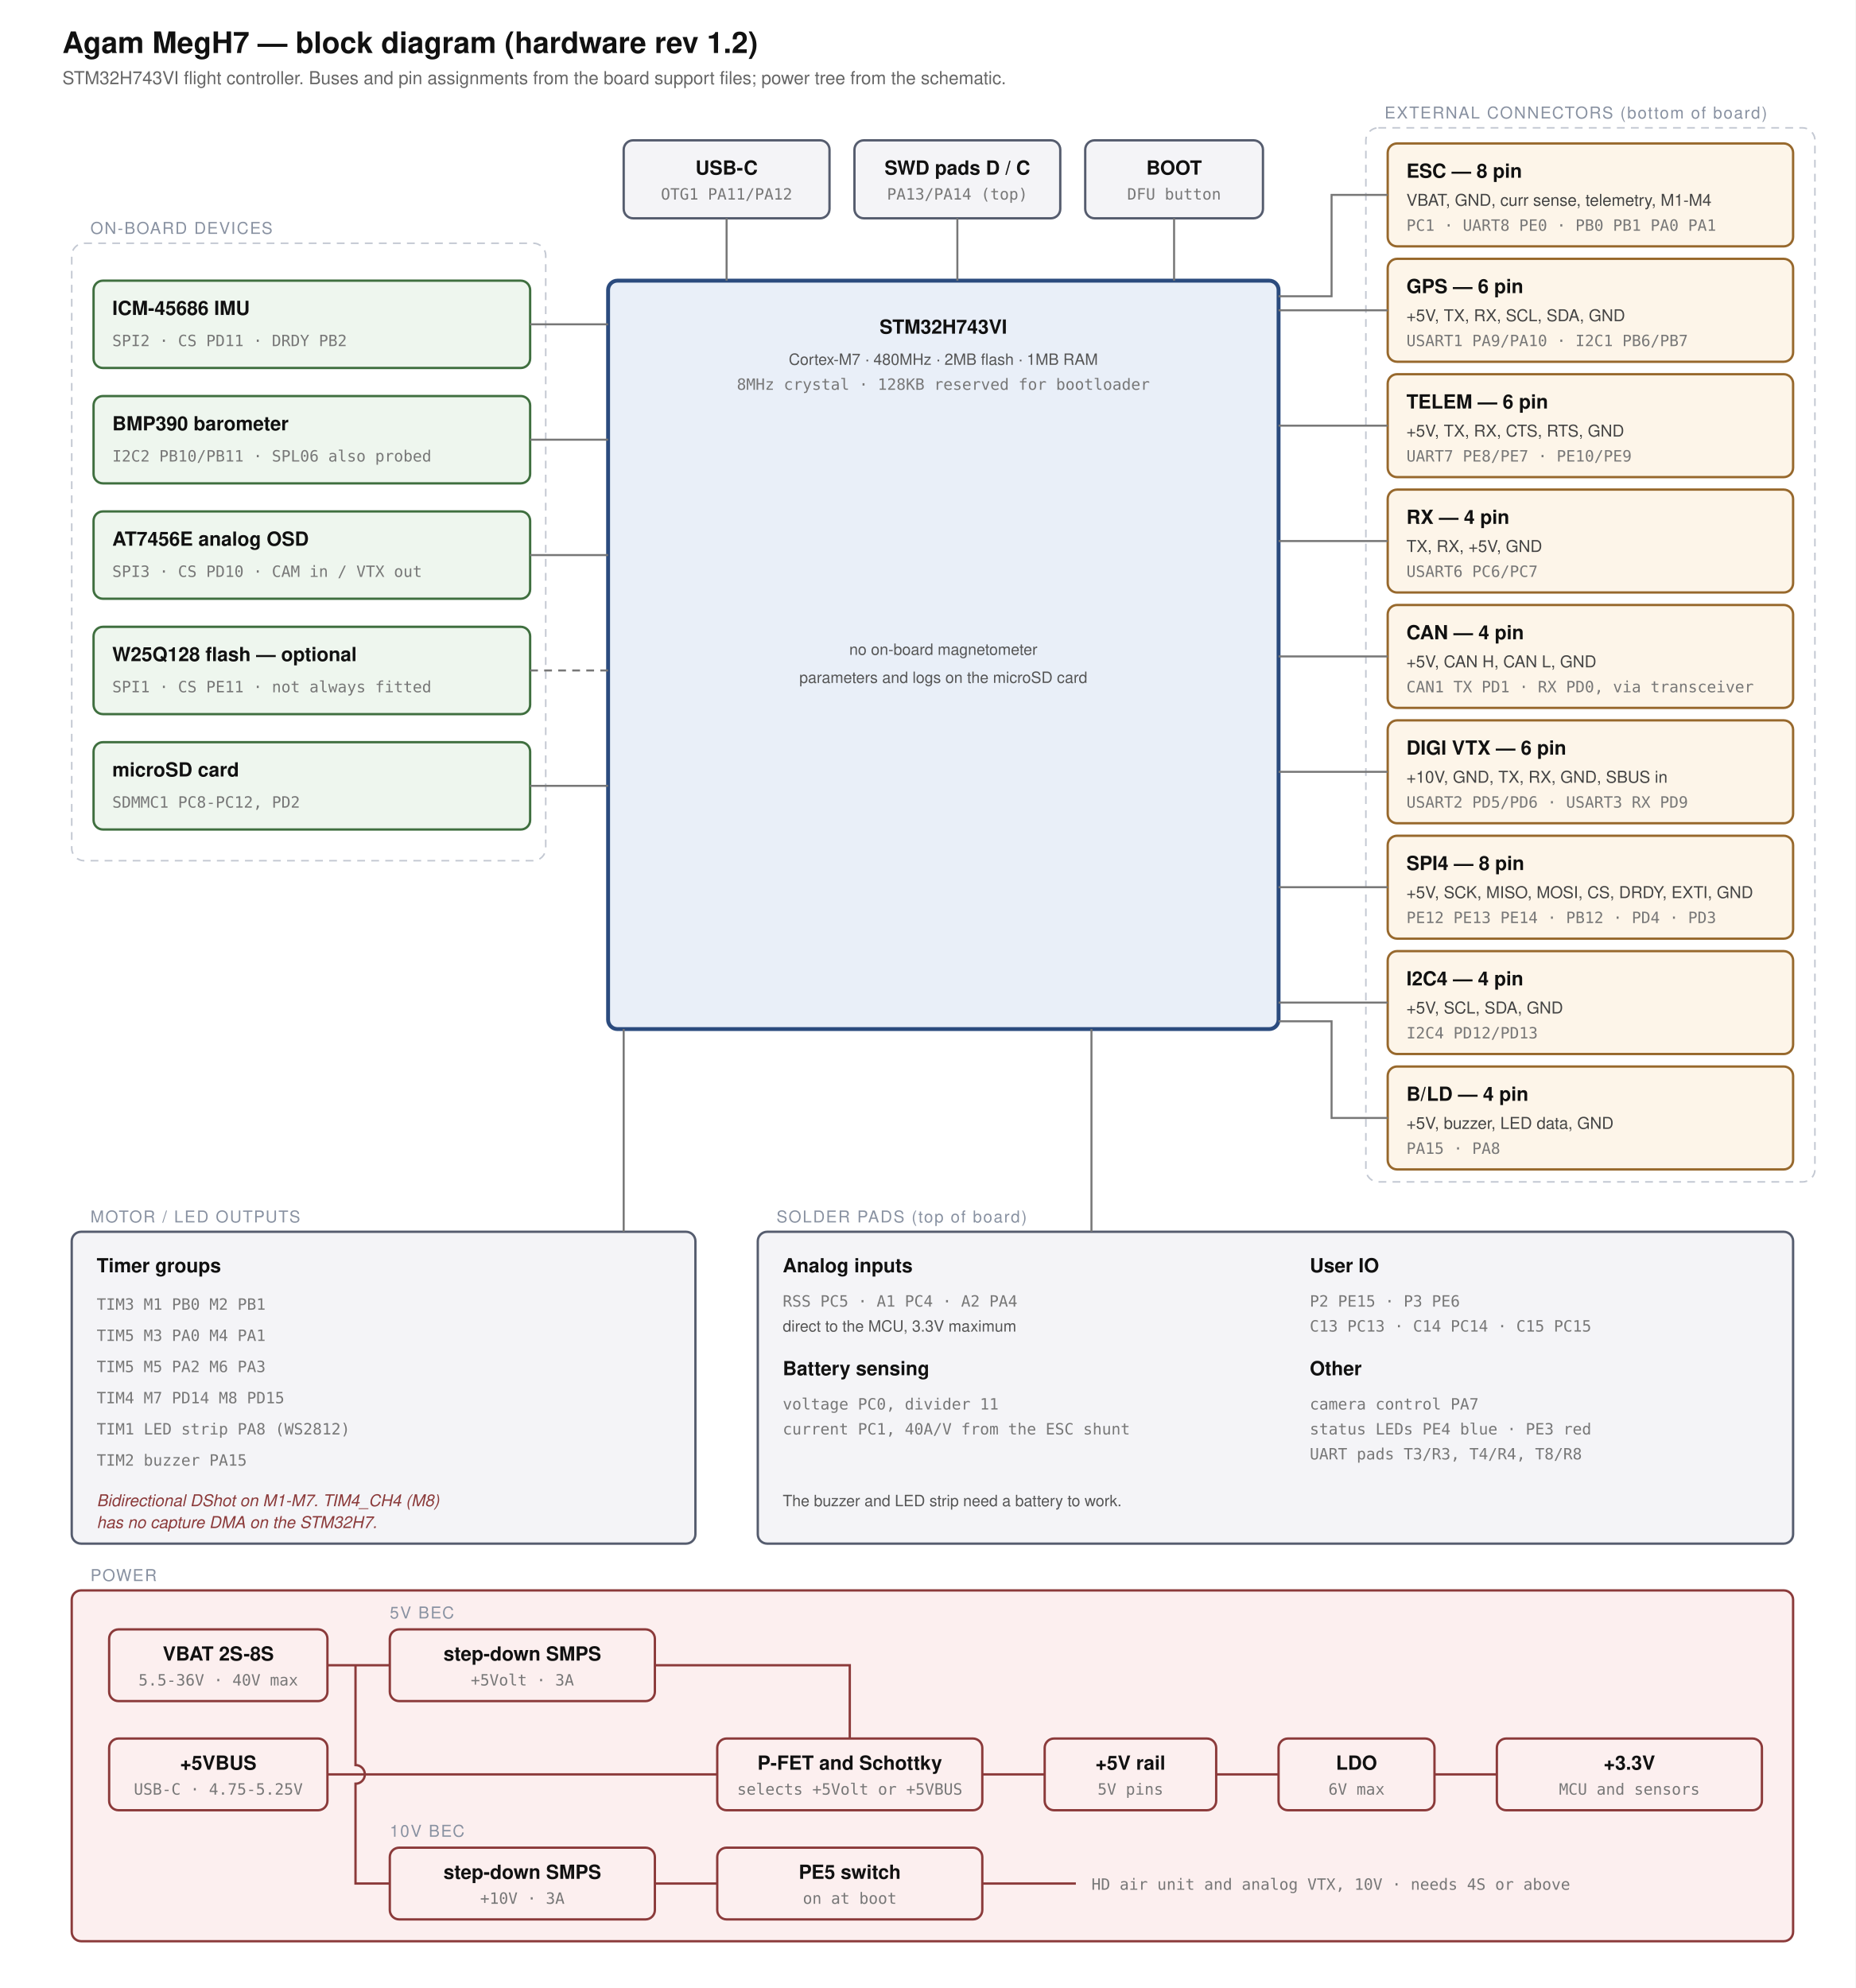
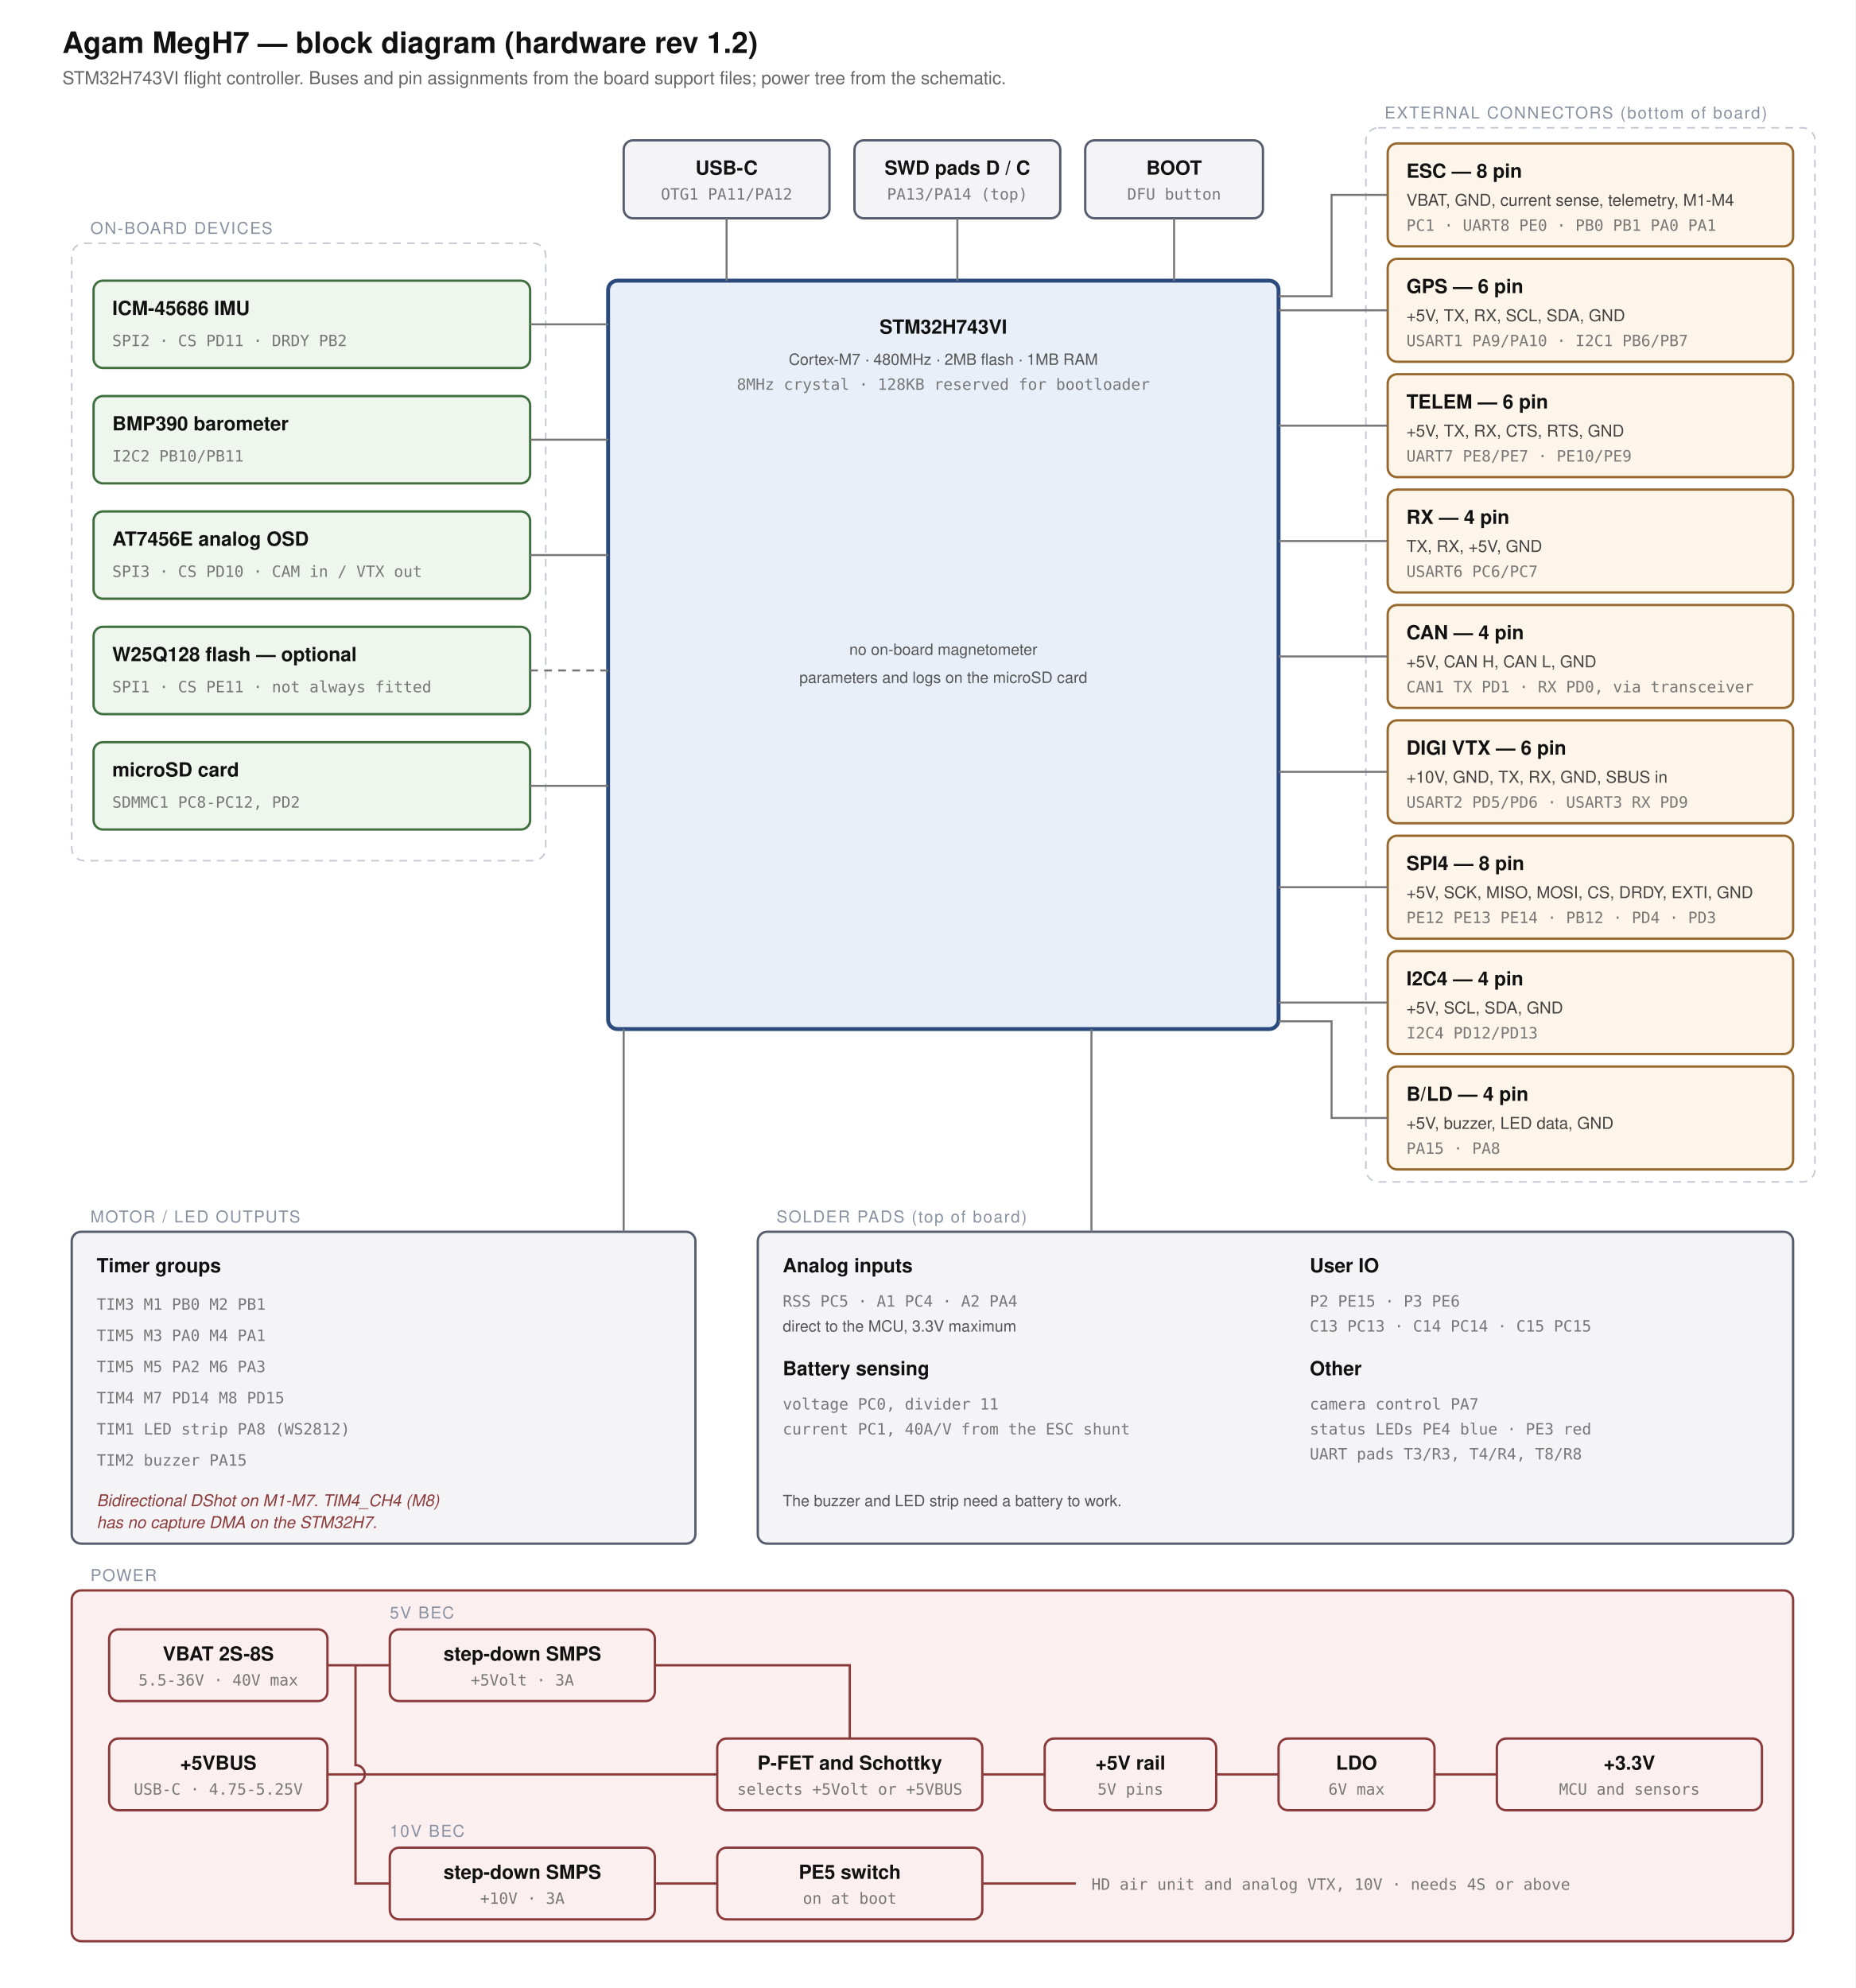
<svg xmlns="http://www.w3.org/2000/svg" width="1190" height="1275" viewBox="0 0 1190 1275" font-family="Helvetica, Arial, sans-serif">
  <style>
    .blk  { stroke-width: 1.5; rx: 6; }
    .mcu  { fill: #e9eff8; stroke: #2b4b7e; stroke-width: 2.5; }
    .sens { fill: #eef6ee; stroke: #3f6f3f; }
    .conn { fill: #fdf5e9; stroke: #97682c; }
    .pwr  { fill: #fcefef; stroke: #8b3a3a; }
    .misc { fill: #f4f4f7; stroke: #555c6e; }
    .ttl  { font-size: 19px; font-weight: bold; fill: #111; }
    .sub  { font-size: 11.5px; fill: #666; }
    .hdr  { font-size: 12.5px; font-weight: bold; fill: #111; }
    .fn   { font-size: 10.5px; fill: #444; }
    .det  { font-size: 10px; fill: #555; }
    .mono { font-size: 10px; fill: #777; font-family: "SFMono-Regular", Menlo, Consolas, monospace; }
    .wire { stroke: #777; stroke-width: 1.3; fill: none; }
    .pwire{ stroke: #8b3a3a; stroke-width: 1.5; fill: none; }
    .note { font-size: 10.5px; fill: #8b3a3a; font-style: italic; }
    .grp  { fill: none; stroke: #c3c8d2; stroke-width: 1; stroke-dasharray: 5 4; rx: 8; }
    .glbl { font-size: 10.5px; fill: #8891a1; letter-spacing: 0.08em; }
  </style>
  <rect fill="#ffffff" x="0" y="0" width="1190" height="1275" />
  <text class="ttl" x="40" y="34">Agam MegH7 — block diagram (hardware rev 1.2)</text>
  <text class="sub" x="40" y="54">STM32H743VI flight controller. Buses and pin assignments from the board support files; power tree from the schematic.</text>
  <rect class="grp" x="46" y="156" width="304" height="396" />
  <text class="glbl" x="58" y="150">ON-BOARD DEVICES</text>
  <rect class="grp" x="876" y="82" width="288" height="676" />
  <text class="glbl" x="888" y="76">EXTERNAL CONNECTORS (bottom of board)</text>
  <rect class="blk mcu" x="390" y="180" width="430" height="480" />
  <text class="hdr" x="605" y="214" text-anchor="middle" font-size="15">STM32H743VI</text>
  <text class="det" x="605" y="234" text-anchor="middle">Cortex-M7 · 480MHz · 2MB flash · 1MB RAM</text>
  <text class="mono" x="605" y="250" text-anchor="middle">8MHz crystal · 128KB reserved for bootloader</text>
  <text class="det" x="605" y="420" text-anchor="middle" font-size="11" fill="#2b4b7e">no on-board magnetometer</text>
  <text class="det" x="605" y="438" text-anchor="middle" font-size="11" fill="#2b4b7e">parameters and logs on the microSD card</text>
  <rect class="blk misc" x="400" y="90" width="132" height="50" />
  <text class="hdr" x="466" y="112" text-anchor="middle">USB-C</text>
  <text class="mono" x="466" y="128" text-anchor="middle">OTG1 PA11/PA12</text>
  <rect class="blk misc" x="548" y="90" width="132" height="50" />
  <text class="hdr" x="614" y="112" text-anchor="middle">SWD pads D / C</text>
  <text class="mono" x="614" y="128" text-anchor="middle">PA13/PA14 (top)</text>
  <rect class="blk misc" x="696" y="90" width="114" height="50" />
  <text class="hdr" x="753" y="112" text-anchor="middle">BOOT</text>
  <text class="mono" x="753" y="128" text-anchor="middle">DFU button</text>
  <path class="wire" d="M466 140 V180" />
  <path class="wire" d="M614 140 V180" />
  <path class="wire" d="M753 140 V180" />
  <rect class="blk sens" x="60" y="180" width="280" height="56" />
  <text class="hdr" x="72" y="202">ICM-45686 IMU</text>
  <text class="mono" x="72" y="222">SPI2 · CS PD11 · DRDY PB2</text>
  <path class="wire" d="M340 208 H390" />
  <rect class="blk sens" x="60" y="254" width="280" height="56" />
  <text class="hdr" x="72" y="276">BMP390 barometer</text>
-   <text class="mono" x="72" y="296">I2C2 PB10/PB11 · SPL06 also probed</text>
+   <text class="mono" x="72" y="296">I2C2 PB10/PB11</text>
  <path class="wire" d="M340 282 H390" />
  <rect class="blk sens" x="60" y="328" width="280" height="56" />
  <text class="hdr" x="72" y="350">AT7456E analog OSD</text>
  <text class="mono" x="72" y="370">SPI3 · CS PD10 · CAM in / VTX out</text>
  <path class="wire" d="M340 356 H390" />
  <rect class="blk sens" x="60" y="402" width="280" height="56" />
  <text class="hdr" x="72" y="424">W25Q128 flash — optional</text>
  <text class="mono" x="72" y="444">SPI1 · CS PE11 · not always fitted</text>
  <path class="wire" d="M340 430 H390" stroke-dasharray="5 4" />
  <rect class="blk sens" x="60" y="476" width="280" height="56" />
  <text class="hdr" x="72" y="498">microSD card</text>
  <text class="mono" x="72" y="518">SDMMC1 PC8-PC12, PD2</text>
  <path class="wire" d="M340 504 H390" />
  <rect class="blk conn" x="890" y="92" width="260" height="66" />
  <text class="hdr" x="902" y="114">ESC — 8 pin</text>
-   <text class="fn" x="902" y="132">VBAT, GND, curr sense, telemetry, M1-M4</text>
+   <text class="fn" x="902" y="132">VBAT, GND, current sense, telemetry, M1-M4</text>
  <text class="mono" x="902" y="148">PC1 · UART8 PE0 · PB0 PB1 PA0 PA1</text>
  <path class="wire" d="M820 190 H854 V125 H890" />
  <rect class="blk conn" x="890" y="166" width="260" height="66" />
  <text class="hdr" x="902" y="188">GPS — 6 pin</text>
  <text class="fn" x="902" y="206">+5V, TX, RX, SCL, SDA, GND</text>
  <text class="mono" x="902" y="222">USART1 PA9/PA10 · I2C1 PB6/PB7</text>
  <path class="wire" d="M820 199 H890" />
  <rect class="blk conn" x="890" y="240" width="260" height="66" />
  <text class="hdr" x="902" y="262">TELEM — 6 pin</text>
  <text class="fn" x="902" y="280">+5V, TX, RX, CTS, RTS, GND</text>
  <text class="mono" x="902" y="296">UART7 PE8/PE7 · PE10/PE9</text>
  <path class="wire" d="M820 273 H890" />
  <rect class="blk conn" x="890" y="314" width="260" height="66" />
  <text class="hdr" x="902" y="336">RX — 4 pin</text>
  <text class="fn" x="902" y="354">TX, RX, +5V, GND</text>
  <text class="mono" x="902" y="370">USART6 PC6/PC7</text>
  <path class="wire" d="M820 347 H890" />
  <rect class="blk conn" x="890" y="388" width="260" height="66" />
  <text class="hdr" x="902" y="410">CAN — 4 pin</text>
  <text class="fn" x="902" y="428">+5V, CAN H, CAN L, GND</text>
  <text class="mono" x="902" y="444">CAN1 TX PD1 · RX PD0, via transceiver</text>
  <path class="wire" d="M820 421 H890" />
  <rect class="blk conn" x="890" y="462" width="260" height="66" />
  <text class="hdr" x="902" y="484">DIGI VTX — 6 pin</text>
  <text class="fn" x="902" y="502">+10V, GND, TX, RX, GND, SBUS in</text>
  <text class="mono" x="902" y="518">USART2 PD5/PD6 · USART3 RX PD9</text>
  <path class="wire" d="M820 495 H890" />
  <rect class="blk conn" x="890" y="536" width="260" height="66" />
  <text class="hdr" x="902" y="558">SPI4 — 8 pin</text>
  <text class="fn" x="902" y="576">+5V, SCK, MISO, MOSI, CS, DRDY, EXTI, GND</text>
  <text class="mono" x="902" y="592">PE12 PE13 PE14 · PB12 · PD4 · PD3</text>
  <path class="wire" d="M820 569 H890" />
  <rect class="blk conn" x="890" y="610" width="260" height="66" />
  <text class="hdr" x="902" y="632">I2C4 — 4 pin</text>
  <text class="fn" x="902" y="650">+5V, SCL, SDA, GND</text>
  <text class="mono" x="902" y="666">I2C4 PD12/PD13</text>
  <path class="wire" d="M820 643 H890" />
  <rect class="blk conn" x="890" y="684" width="260" height="66" />
  <text class="hdr" x="902" y="706">B/LD — 4 pin</text>
  <text class="fn" x="902" y="724">+5V, buzzer, LED data, GND</text>
  <text class="mono" x="902" y="740">PA15 · PA8</text>
  <path class="wire" d="M820 655 H854 V717 H890" />
  <rect class="blk misc" x="46" y="790" width="400" height="200" fill="#f7f8fa" />
  <text class="glbl" x="58" y="784">MOTOR / LED OUTPUTS</text>
  <text class="hdr" x="62" y="816">Timer groups</text>
  <text class="mono" x="62" y="840">TIM3   M1 PB0    M2 PB1</text>
  <text class="mono" x="62" y="860">TIM5   M3 PA0    M4 PA1</text>
  <text class="mono" x="62" y="880">TIM5   M5 PA2    M6 PA3</text>
  <text class="mono" x="62" y="900">TIM4   M7 PD14   M8 PD15</text>
  <text class="mono" x="62" y="920">TIM1   LED strip PA8 (WS2812)</text>
  <text class="mono" x="62" y="940">TIM2   buzzer PA15</text>
  <text class="note" x="62" y="966">Bidirectional DShot on M1-M7. TIM4_CH4 (M8)</text>
  <text class="note" x="62" y="980">has no capture DMA on the STM32H7.</text>
  <path class="wire" d="M400 660 V790" />
  <rect class="blk misc" x="486" y="790" width="664" height="200" fill="#f7f8fa" />
  <text class="glbl" x="498" y="784">SOLDER PADS (top of board)</text>
  <text class="hdr" x="502" y="816">Analog inputs</text>
  <text class="mono" x="502" y="838">RSS PC5 · A1 PC4 · A2 PA4</text>
  <text class="det" x="502" y="854">direct to the MCU, 3.3V maximum</text>
  <text class="hdr" x="502" y="882">Battery sensing</text>
  <text class="mono" x="502" y="904">voltage PC0, divider 11</text>
  <text class="mono" x="502" y="920">current PC1, 40A/V from the ESC shunt</text>
  <text class="hdr" x="840" y="816">User IO</text>
  <text class="mono" x="840" y="838">P2 PE15 · P3 PE6</text>
  <text class="mono" x="840" y="854">C13 PC13 · C14 PC14 · C15 PC15</text>
  <text class="hdr" x="840" y="882">Other</text>
  <text class="mono" x="840" y="904">camera control PA7</text>
  <text class="mono" x="840" y="920">status LEDs PE4 blue · PE3 red</text>
  <text class="mono" x="840" y="936">UART pads T3/R3, T4/R4, T8/R8</text>
  <text class="det" x="502" y="966">The buzzer and LED strip need a battery to work.</text>
  <path class="wire" d="M700 660 V790" />
  <rect class="blk pwr" x="46" y="1020" width="1104" height="225" fill="#fdf7f7" />
  <text class="glbl" x="58" y="1014">POWER</text>
  <rect class="blk pwr" x="70" y="1045" width="140" height="46" fill="#fff" />
  <text class="hdr" x="140" y="1065" text-anchor="middle" font-size="11.5">VBAT 2S-8S</text>
  <text class="mono" x="140" y="1081" text-anchor="middle">5.5-36V · 40V max</text>
  <rect class="blk pwr" x="70" y="1115" width="140" height="46" fill="#fff" />
  <text class="hdr" x="140" y="1135" text-anchor="middle" font-size="11.5">+5VBUS</text>
  <text class="mono" x="140" y="1151" text-anchor="middle">USB-C · 4.75-5.25V</text>
  <text class="glbl" x="250" y="1038">5V BEC</text>
  <rect class="blk pwr" x="250" y="1045" width="170" height="46" fill="#fff" />
  <text class="hdr" x="335" y="1065" text-anchor="middle" font-size="11.5">step-down SMPS</text>
  <text class="mono" x="335" y="1081" text-anchor="middle">+5Volt · 3A</text>
  <text class="glbl" x="250" y="1178">10V BEC</text>
  <rect class="blk pwr" x="250" y="1185" width="170" height="46" fill="#fff" />
  <text class="hdr" x="335" y="1205" text-anchor="middle" font-size="11.5">step-down SMPS</text>
  <text class="mono" x="335" y="1221" text-anchor="middle">+10V · 3A</text>
  <rect class="blk pwr" x="460" y="1115" width="170" height="46" fill="#fff" />
  <text class="hdr" x="545" y="1135" text-anchor="middle" font-size="11.5">P-FET and Schottky</text>
  <text class="mono" x="545" y="1151" text-anchor="middle">selects +5Volt or +5VBUS</text>
  <rect class="blk pwr" x="670" y="1115" width="110" height="46" fill="#fff" />
  <text class="hdr" x="725" y="1135" text-anchor="middle" font-size="11.5">+5V rail</text>
  <text class="mono" x="725" y="1151" text-anchor="middle">5V pins</text>
  <rect class="blk pwr" x="820" y="1115" width="100" height="46" fill="#fff" />
  <text class="hdr" x="870" y="1135" text-anchor="middle" font-size="11.5">LDO</text>
  <text class="mono" x="870" y="1151" text-anchor="middle">6V max</text>
  <rect class="blk pwr" x="960" y="1115" width="170" height="46" fill="#fff" />
  <text class="hdr" x="1045" y="1135" text-anchor="middle" font-size="11.5">+3.3V</text>
  <text class="mono" x="1045" y="1151" text-anchor="middle">MCU and sensors</text>
  <rect class="blk pwr" x="460" y="1185" width="170" height="46" fill="#fff" />
  <text class="hdr" x="545" y="1205" text-anchor="middle" font-size="11.5">PE5 switch</text>
  <text class="mono" x="545" y="1221" text-anchor="middle">on at boot</text>
  <path class="pwire" d="M210 1068 H250" />
  <path class="pwire" d="M228 1068 V1132 A6 6 0 0 1 228 1144 V1208 H250" />
  <path class="pwire" d="M420 1068 H545 V1115" />
  <path class="pwire" d="M210 1138 H460" />
  <path class="pwire" d="M630 1138 H670" />
  <path class="pwire" d="M780 1138 H820" />
  <path class="pwire" d="M920 1138 H960" />
  <path class="pwire" d="M420 1208 H460" />
  <path class="pwire" d="M630 1208 H690" />
  <text class="mono" x="700" y="1212">HD air unit and analog VTX, 10V · needs 4S or above</text>
</svg>
